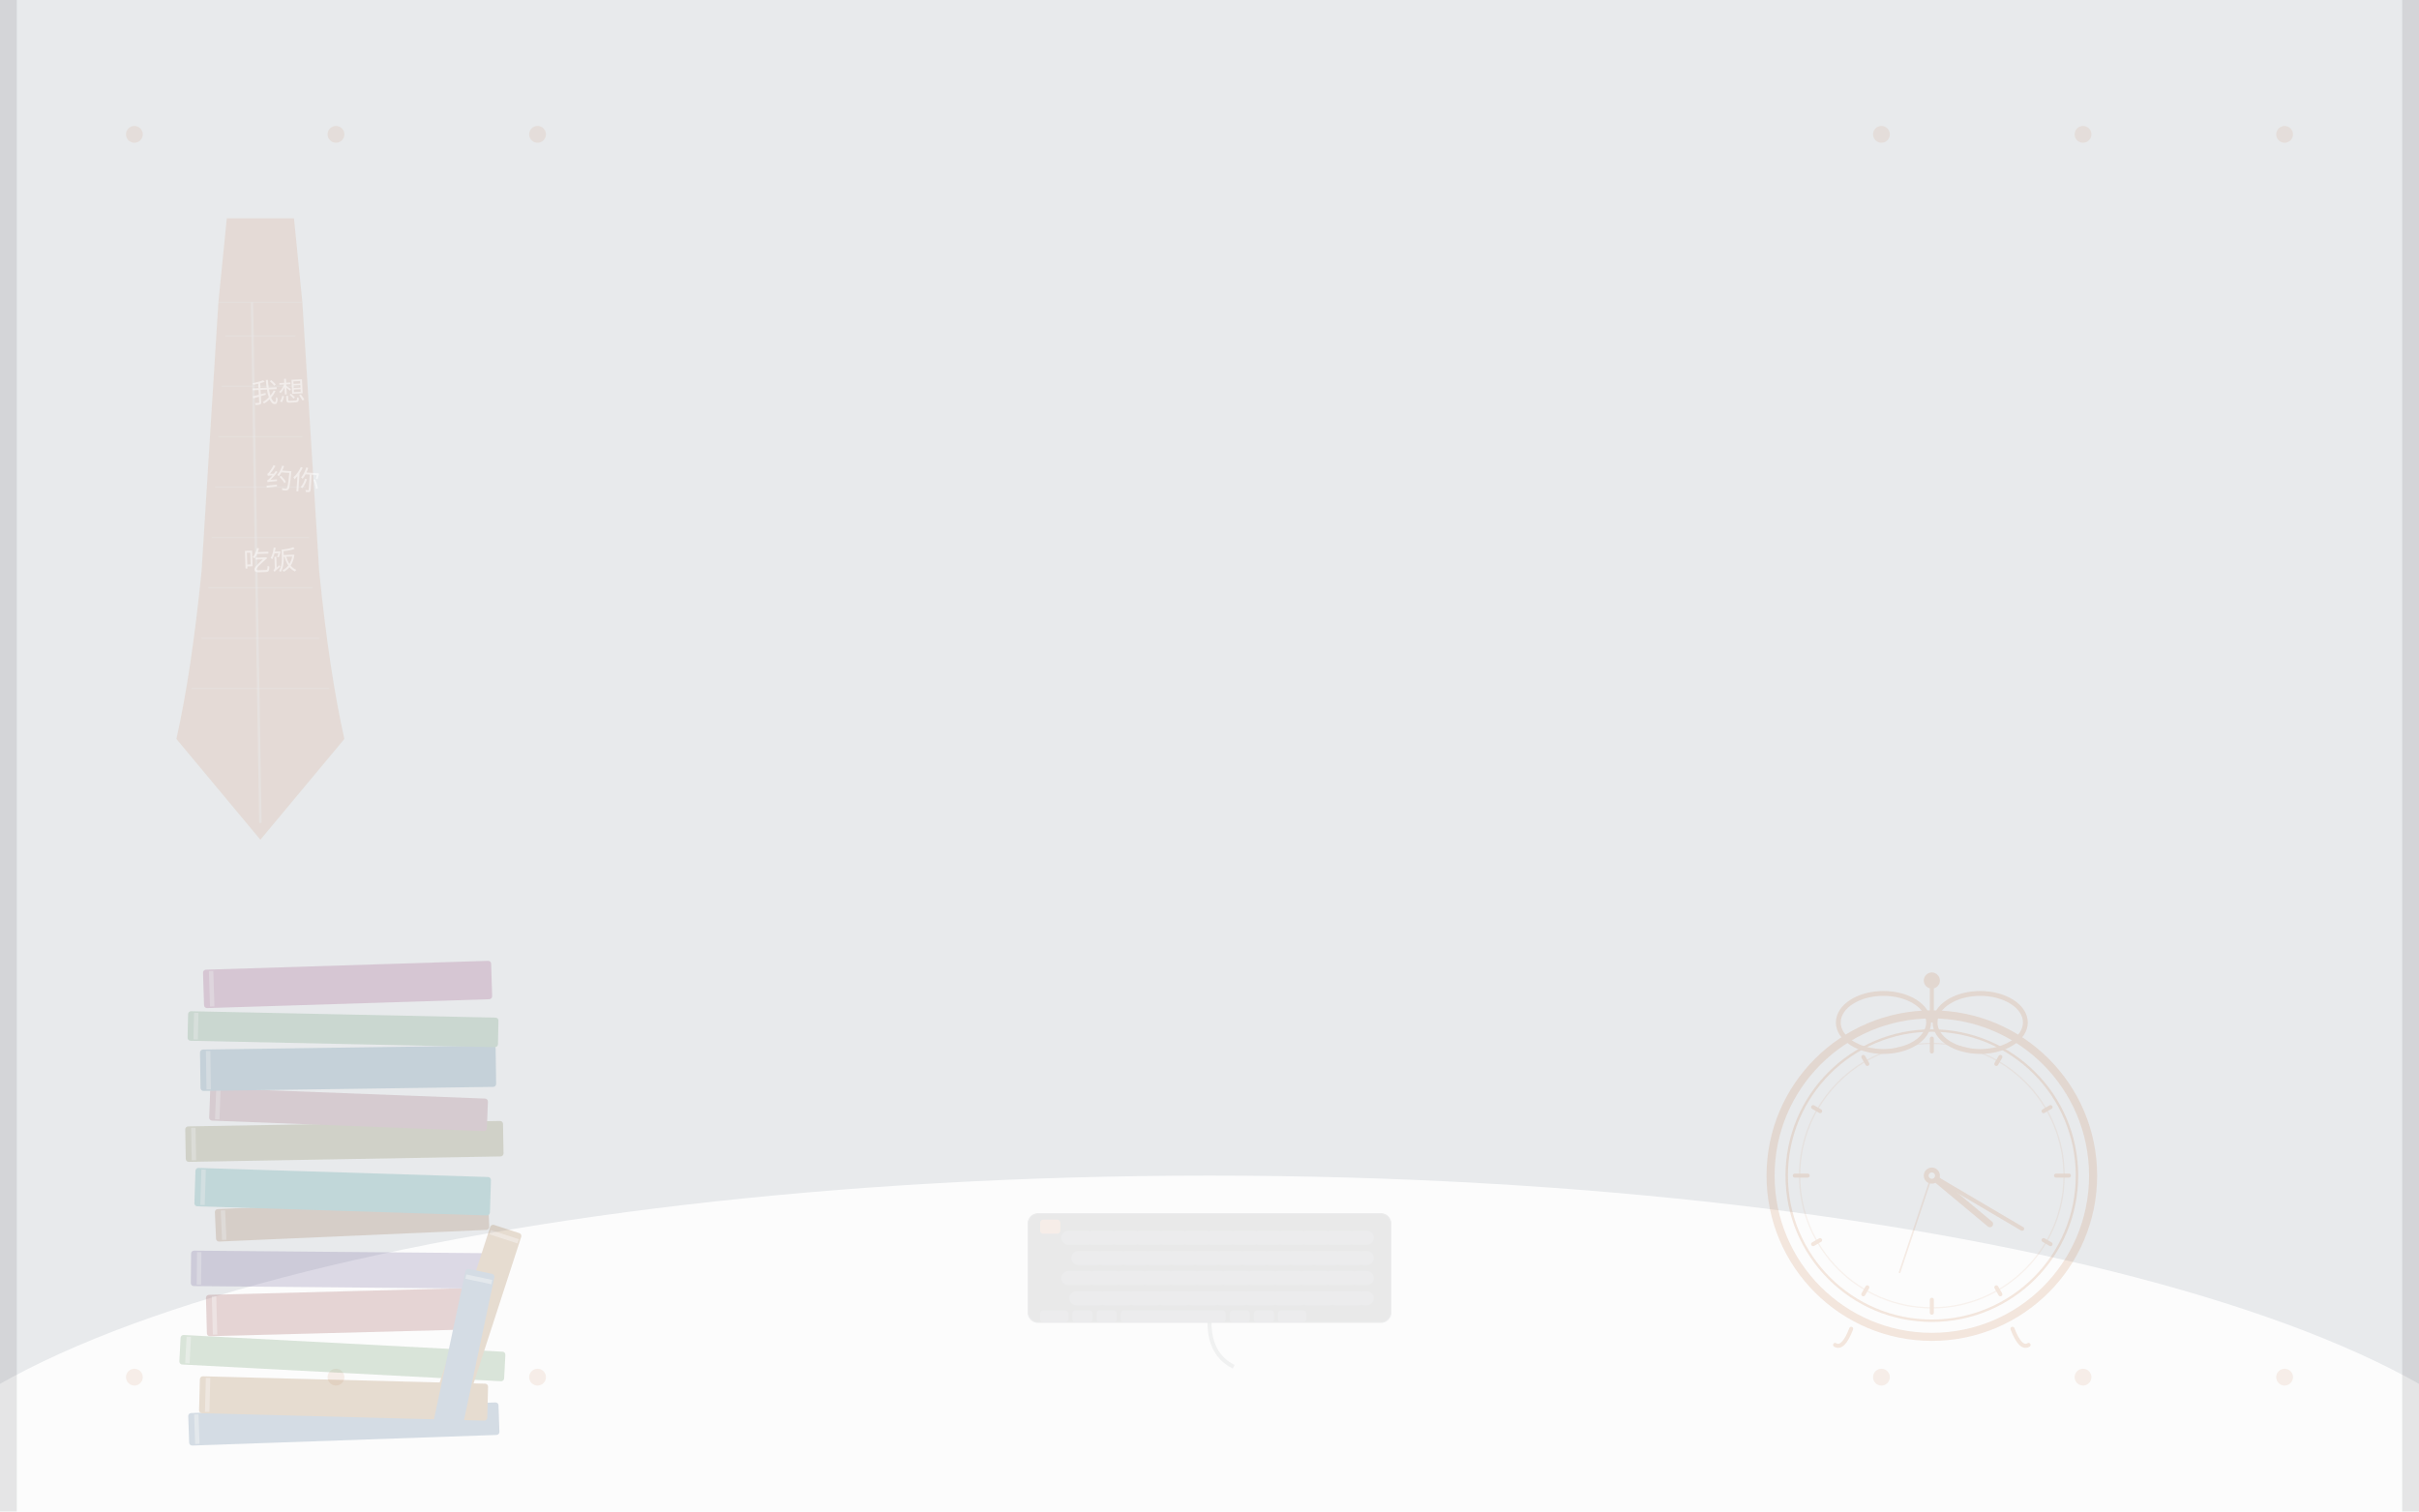
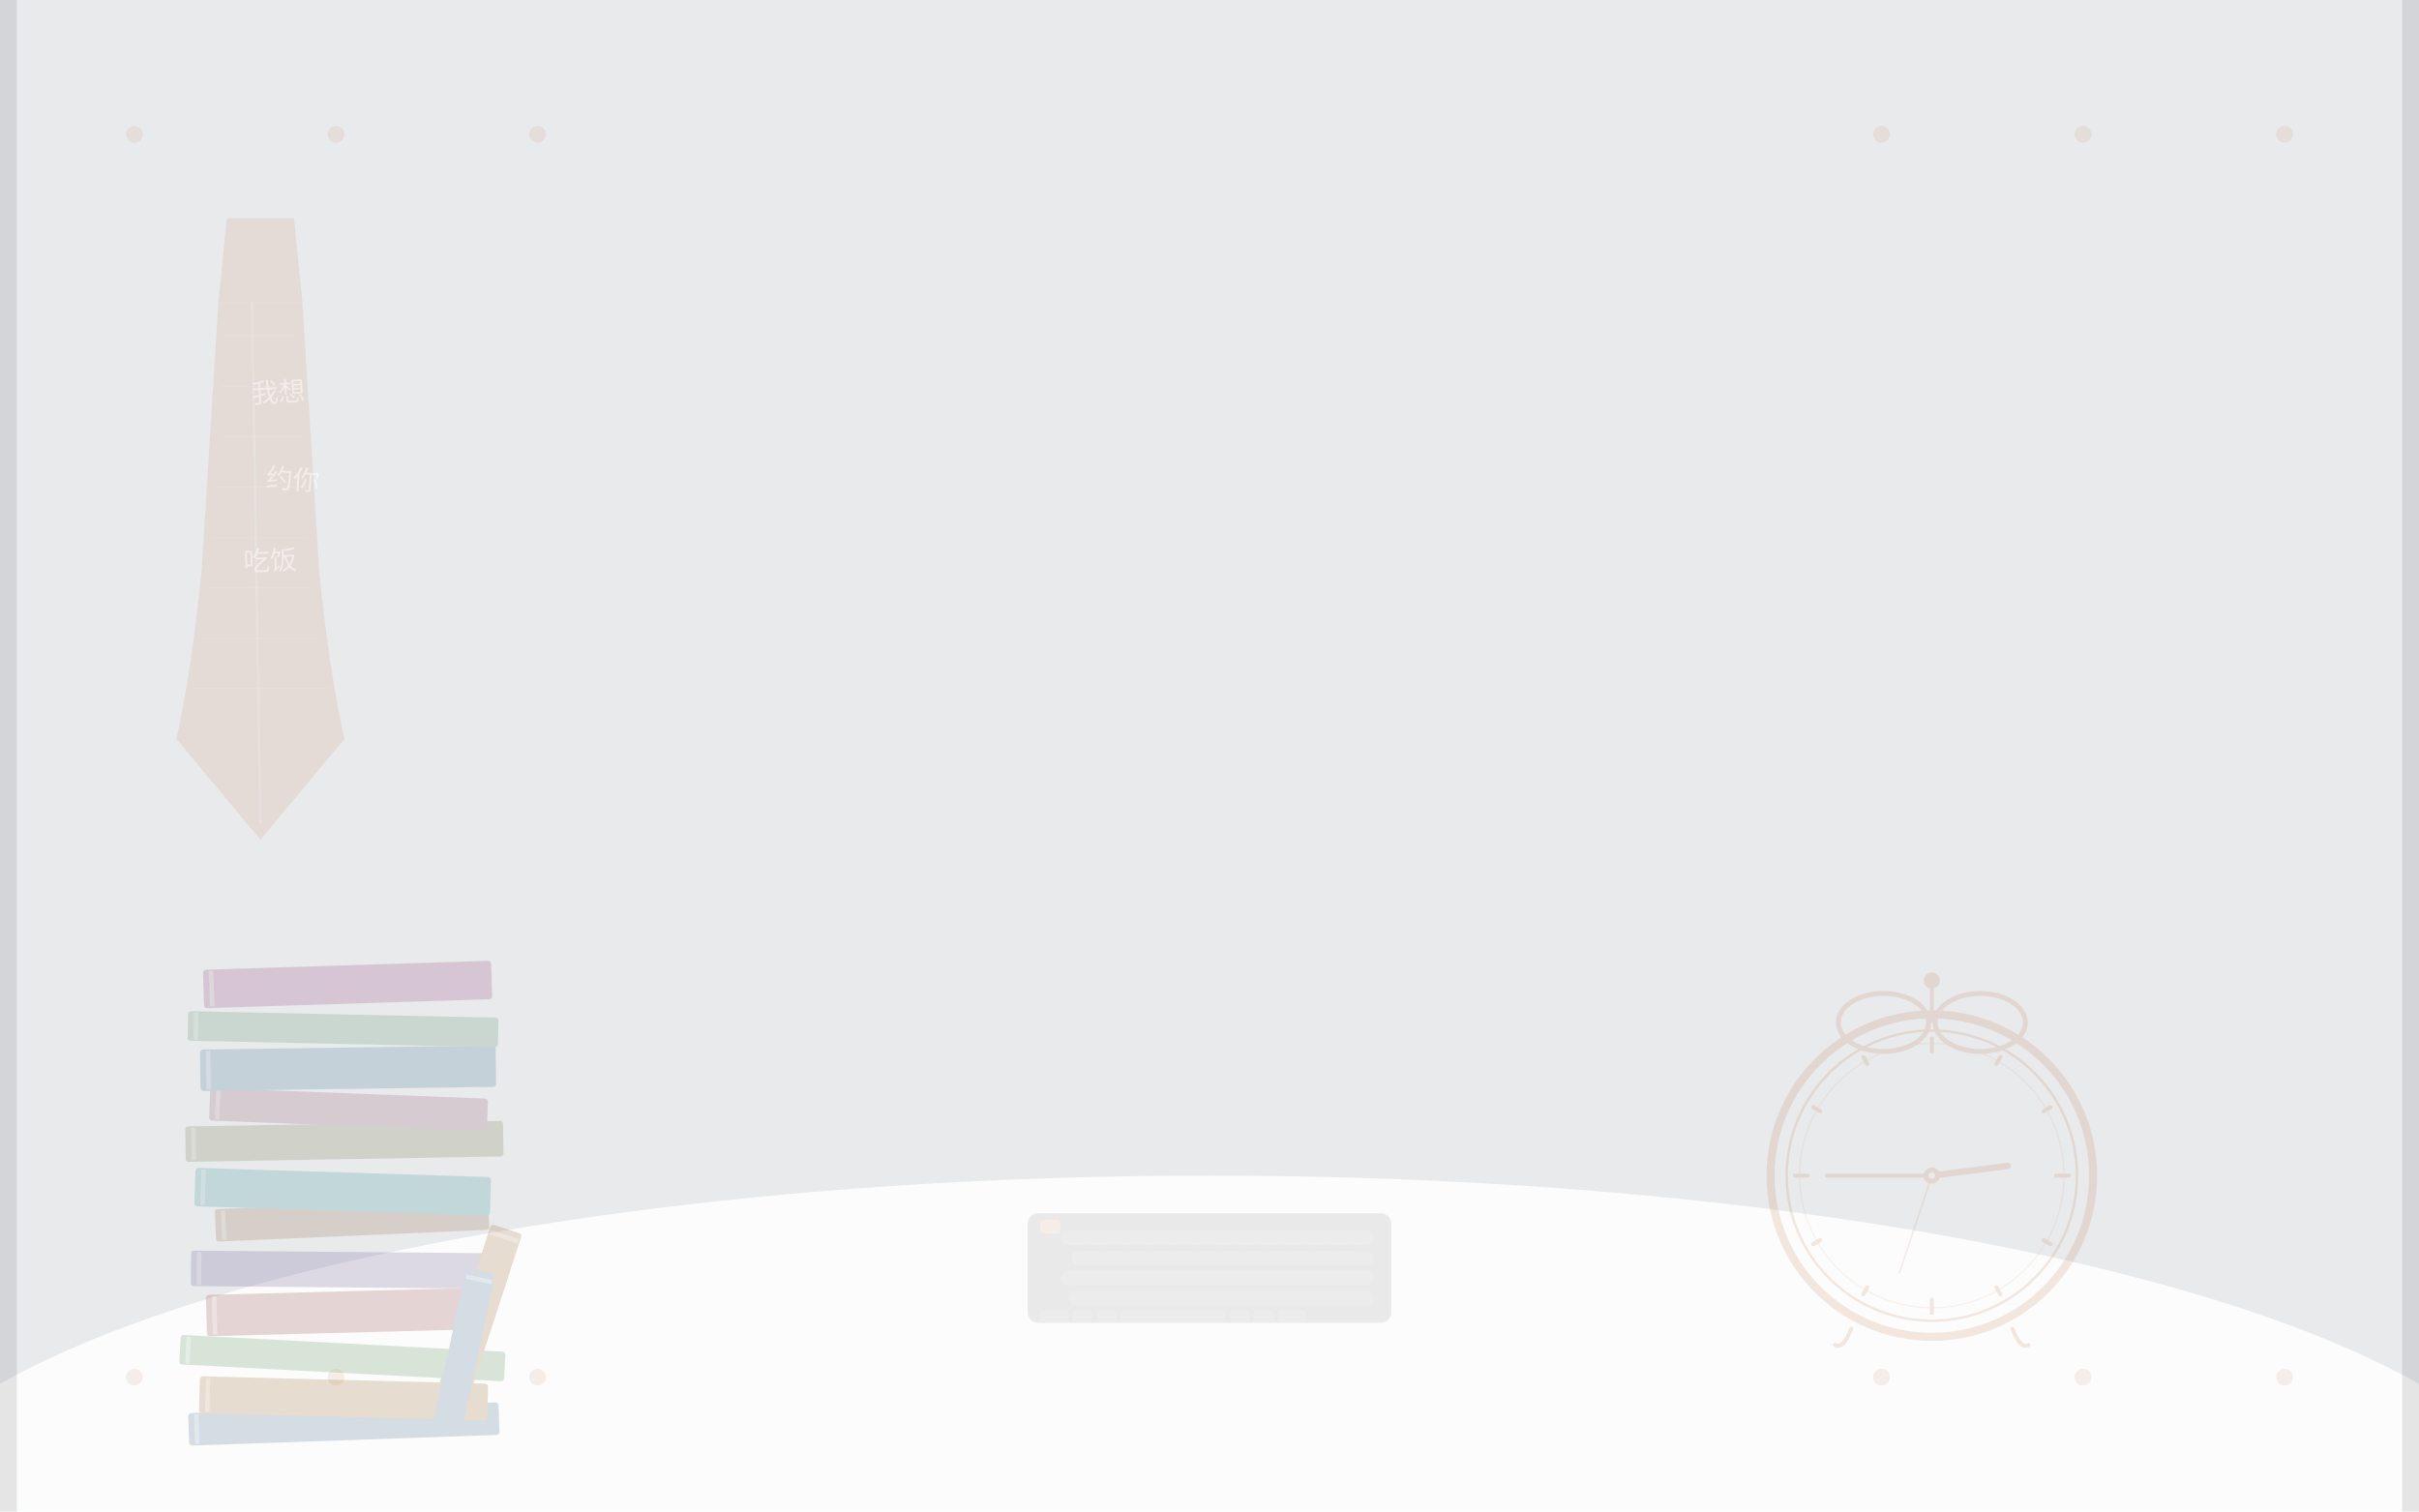
<svg xmlns="http://www.w3.org/2000/svg" viewBox="0 0 1440 900" width="1440" height="900">
  <rect width="1440" height="900" fill="#E8EAEC" />
  <ellipse cx="720" cy="920" rx="800" ry="220" fill="#FFFFFF" opacity="0.86" />
  <g opacity="0.12">
    <rect x="0" y="0" width="10" height="900" fill="#3A3E42" />
    <rect x="1430" y="0" width="10" height="900" fill="#3A3E42" />
  </g>
  <g transform="translate(1150, 700) scale(0.96)" opacity="0.15">
    <circle cx="0" cy="0" r="100" fill="none" stroke="#C06A30" stroke-width="5" />
    <circle cx="0" cy="0" r="90" fill="none" stroke="#C06A30" stroke-width="1.5" />
    <circle cx="0" cy="0" r="82" fill="none" stroke="#C06A30" stroke-width="0.8" opacity="0.5" />
    <ellipse cx="-30" cy="-95" rx="28" ry="18" fill="none" stroke="#C06A30" stroke-width="3" />
    <ellipse cx="30" cy="-95" rx="28" ry="18" fill="none" stroke="#C06A30" stroke-width="3" />
    <line x1="0" y1="-95" x2="0" y2="-118" stroke="#C06A30" stroke-width="2.5" />
    <circle cx="0" cy="-121" r="5" fill="#C06A30" />
    <g stroke="#C06A30" stroke-width="2.5" stroke-linecap="round">
      <g transform="rotate(0)">
        <line x1="0" y1="-85" x2="0" y2="-77" />
      </g>
      <g transform="rotate(30)">
        <line x1="0" y1="-85" x2="0" y2="-80" />
      </g>
      <g transform="rotate(60)">
        <line x1="0" y1="-85" x2="0" y2="-80" />
      </g>
      <g transform="rotate(90)">
        <line x1="0" y1="-85" x2="0" y2="-77" />
      </g>
      <g transform="rotate(120)">
        <line x1="0" y1="-85" x2="0" y2="-80" />
      </g>
      <g transform="rotate(150)">
        <line x1="0" y1="-85" x2="0" y2="-80" />
      </g>
      <g transform="rotate(180)">
        <line x1="0" y1="-85" x2="0" y2="-77" />
      </g>
      <g transform="rotate(210)">
        <line x1="0" y1="-85" x2="0" y2="-80" />
      </g>
      <g transform="rotate(240)">
        <line x1="0" y1="-85" x2="0" y2="-80" />
      </g>
      <g transform="rotate(270)">
        <line x1="0" y1="-85" x2="0" y2="-77" />
      </g>
      <g transform="rotate(300)">
        <line x1="0" y1="-85" x2="0" y2="-80" />
      </g>
      <g transform="rotate(330)">
        <line x1="0" y1="-85" x2="0" y2="-80" />
      </g>
    </g>
-     <line x1="0" y1="0" x2="36" y2="30" stroke="#C06A30" stroke-width="4" stroke-linecap="round" />
-     <line x1="0" y1="0" x2="56" y2="33" stroke="#C06A30" stroke-width="2.5" stroke-linecap="round" />
+     <line x1="0" y1="0" x2="47" y2="-6" stroke="#C06A30" stroke-width="4" stroke-linecap="round" />
+     <line x1="0" y1="0" x2="-65" y2="0" stroke="#C06A30" stroke-width="2.5" stroke-linecap="round" />
    <g>
      <animateTransform attributeName="transform" type="rotate" from="0" to="360" dur="60s" repeatCount="indefinite" />
      <line x1="0" y1="0" x2="-20" y2="60" stroke="#C06A30" stroke-width="1" stroke-linecap="round" opacity="0.8" />
    </g>
    <circle cx="0" cy="0" r="5" fill="#C06A30" />
    <circle cx="0" cy="0" r="2" fill="#F2F0ED" />
    <path d="M-50,95 Q-55,108 -60,105" fill="none" stroke="#C06A30" stroke-width="2.5" stroke-linecap="round" />
    <path d="M50,95 Q55,108 60,105" fill="none" stroke="#C06A30" stroke-width="2.5" stroke-linecap="round" />
  </g>
  <g opacity="0.10" fill="#C06A30">
    <circle cx="80" cy="80" r="5" />
    <circle cx="200" cy="80" r="5" />
    <circle cx="320" cy="80" r="5" />
    <circle cx="80" cy="820" r="5" />
    <circle cx="200" cy="820" r="5" />
    <circle cx="320" cy="820" r="5" />
    <circle cx="1120" cy="80" r="5" />
    <circle cx="1240" cy="80" r="5" />
    <circle cx="1360" cy="80" r="5" />
    <circle cx="1120" cy="820" r="5" />
    <circle cx="1240" cy="820" r="5" />
    <circle cx="1360" cy="820" r="5" />
  </g>
  <g opacity="0.12">
    <polygon points="135,130 175,130 180,180 130,180" fill="#C06A30" />
    <path d="M130,180              L180,180              L190,340              Q196,400 205,440              L155,500              L105,440              Q114,400 120,340 Z" fill="#C06A30" />
    <path d="M150,180 L155,490" stroke="#F2F0ED" stroke-width="1.5" opacity="0.4" fill="none" />
    <g stroke="#F2F0ED" stroke-width="0.8" opacity="0.25" fill="none">
      <path d="M134,200 L176,200" />
      <path d="M132,230 L178,230" />
      <path d="M130,260 L180,260" />
      <path d="M128,290 L182,290" />
      <path d="M126,320 L184,320" />
      <path d="M124,350 L186,350" />
      <path d="M120,380 L190,380" />
      <path d="M114,410 L196,410" />
    </g>
  </g>
  <g opacity="0.50" font-family="KaiTi, STKaiti, 'Noto Serif SC', serif" fill="#FFFFFF">
    <text x="150" y="240" font-size="16" transform="rotate(-3, 150, 240)">我想</text>
    <text x="158" y="290" font-size="16" transform="rotate(4, 158, 290)">约你</text>
    <text x="145" y="340" font-size="16" transform="rotate(-2, 145, 340)">吃饭</text>
  </g>
  <g transform="translate(200,720) scale(0.88) translate(-200,-700)">
    <g opacity="0.25">
      <g transform="translate(100,838) rotate(-2)">
        <rect x="0" y="0" width="210" height="22" rx="2" fill="#5B7B9A" />
        <rect x="4" y="1" width="3" height="20" fill="#F2F0ED" opacity="0.4" />
      </g>
      <g transform="translate(108,813) rotate(1.5)">
        <rect x="0" y="0" width="195" height="25" rx="2" fill="#A47A4C" />
        <rect x="4" y="1" width="3" height="23" fill="#F2F0ED" opacity="0.4" />
      </g>
      <g transform="translate(95,785) rotate(3)">
        <rect x="0" y="0" width="220" height="20" rx="2" fill="#6F9B6F" />
        <rect x="4" y="1" width="3" height="18" fill="#F2F0ED" opacity="0.4" />
      </g>
      <g transform="translate(112,758) rotate(-1.5)">
        <rect x="0" y="0" width="190" height="28" rx="2" fill="#9F5C5C" />
        <rect x="4" y="1" width="3" height="26" fill="#F2F0ED" opacity="0.4" />
      </g>
      <g transform="translate(102,728) rotate(0.5)">
        <rect x="0" y="0" width="205" height="24" rx="2" fill="#7B6F9F" />
        <rect x="4" y="1" width="3" height="22" fill="#F2F0ED" opacity="0.4" />
      </g>
      <g transform="translate(118,700) rotate(-2.5)">
        <rect x="0" y="0" width="185" height="22" rx="2" fill="#9F7B5C" />
        <rect x="4" y="1" width="3" height="20" fill="#F2F0ED" opacity="0.4" />
      </g>
      <g transform="translate(105,672) rotate(1.8)">
        <rect x="0" y="0" width="200" height="26" rx="2" fill="#4C9F9F" />
        <rect x="4" y="1" width="3" height="24" fill="#F2F0ED" opacity="0.4" />
      </g>
      <g transform="translate(98,644) rotate(-1)">
        <rect x="0" y="0" width="215" height="24" rx="2" fill="#88885C" />
        <rect x="4" y="1" width="3" height="22" fill="#F2F0ED" opacity="0.4" />
      </g>
      <g transform="translate(115,618) rotate(2.2)">
        <rect x="0" y="0" width="188" height="22" rx="2" fill="#9F6F7B" />
        <rect x="4" y="1" width="3" height="20" fill="#F2F0ED" opacity="0.4" />
      </g>
      <g transform="translate(108,592) rotate(-0.8)">
        <rect x="0" y="0" width="200" height="28" rx="2" fill="#5C889F" />
        <rect x="4" y="1" width="3" height="26" fill="#F2F0ED" opacity="0.4" />
      </g>
      <g transform="translate(100,566) rotate(1.2)">
        <rect x="0" y="0" width="210" height="20" rx="2" fill="#6F9F7B" />
        <rect x="4" y="1" width="3" height="18" fill="#F2F0ED" opacity="0.4" />
      </g>
      <g transform="translate(110,538) rotate(-1.8)">
        <rect x="0" y="0" width="195" height="26" rx="2" fill="#9F5C88" />
        <rect x="4" y="1" width="3" height="24" fill="#F2F0ED" opacity="0.4" />
      </g>
      <g transform="translate(305,710) rotate(18)">
        <rect x="0" y="0" width="22" height="130" rx="2" fill="#A47A4C" />
        <rect x="1" y="4" width="20" height="3" fill="#F2F0ED" opacity="0.4" />
      </g>
      <g transform="translate(288,740) rotate(12)">
        <rect x="0" y="0" width="20" height="110" rx="2" fill="#5B7B9A" />
        <rect x="1" y="4" width="18" height="3" fill="#F2F0ED" opacity="0.4" />
      </g>
    </g>
  </g>
  <g transform="translate(720, 755) scale(1.2) translate(-720, -835)" opacity="0.10">
    <rect x="630" y="808" width="180" height="54" rx="5" fill="#3A3E42" />
    <rect x="630" y="808" width="180" height="54" rx="5" fill="none" stroke="#5A5E62" stroke-width="0.5" />
    <rect x="636" y="811" width="10" height="7" rx="1.5" fill="#C06A30" />
    <g stroke="#5A5E62" stroke-width="7" stroke-linecap="round" stroke-dasharray="9.5,2.3" fill="none">
      <line x1="650" y1="820" x2="798" y2="820" />
    </g>
    <g stroke="#5A5E62" stroke-width="7" stroke-linecap="round" stroke-dasharray="9.5,2.3" fill="none">
      <line x1="655" y1="830" x2="798" y2="830" />
    </g>
    <g stroke="#5A5E62" stroke-width="7" stroke-linecap="round" stroke-dasharray="10.5,2.5" fill="none">
      <line x1="650" y1="840" x2="798" y2="840" />
    </g>
    <g stroke="#5A5E62" stroke-width="7" stroke-linecap="round" stroke-dasharray="11.5,2.8" fill="none">
      <line x1="654" y1="850" x2="798" y2="850" />
    </g>
    <g fill="#5A5E62">
      <rect x="636" y="856" width="14" height="6" rx="1.5" />
      <rect x="652" y="856" width="10" height="6" rx="1.5" />
      <rect x="664" y="856" width="10" height="6" rx="1.5" />
      <rect x="676" y="856" width="52" height="6" rx="1.5" />
      <rect x="730" y="856" width="10" height="6" rx="1.5" />
      <rect x="742" y="856" width="10" height="6" rx="1.5" />
      <rect x="754" y="856" width="14" height="6" rx="1.5" />
    </g>
-     <path d="M720,862 Q720,878 732,884" stroke="#3A3E42" stroke-width="2" fill="none" opacity="0.6" />
  </g>
</svg>
